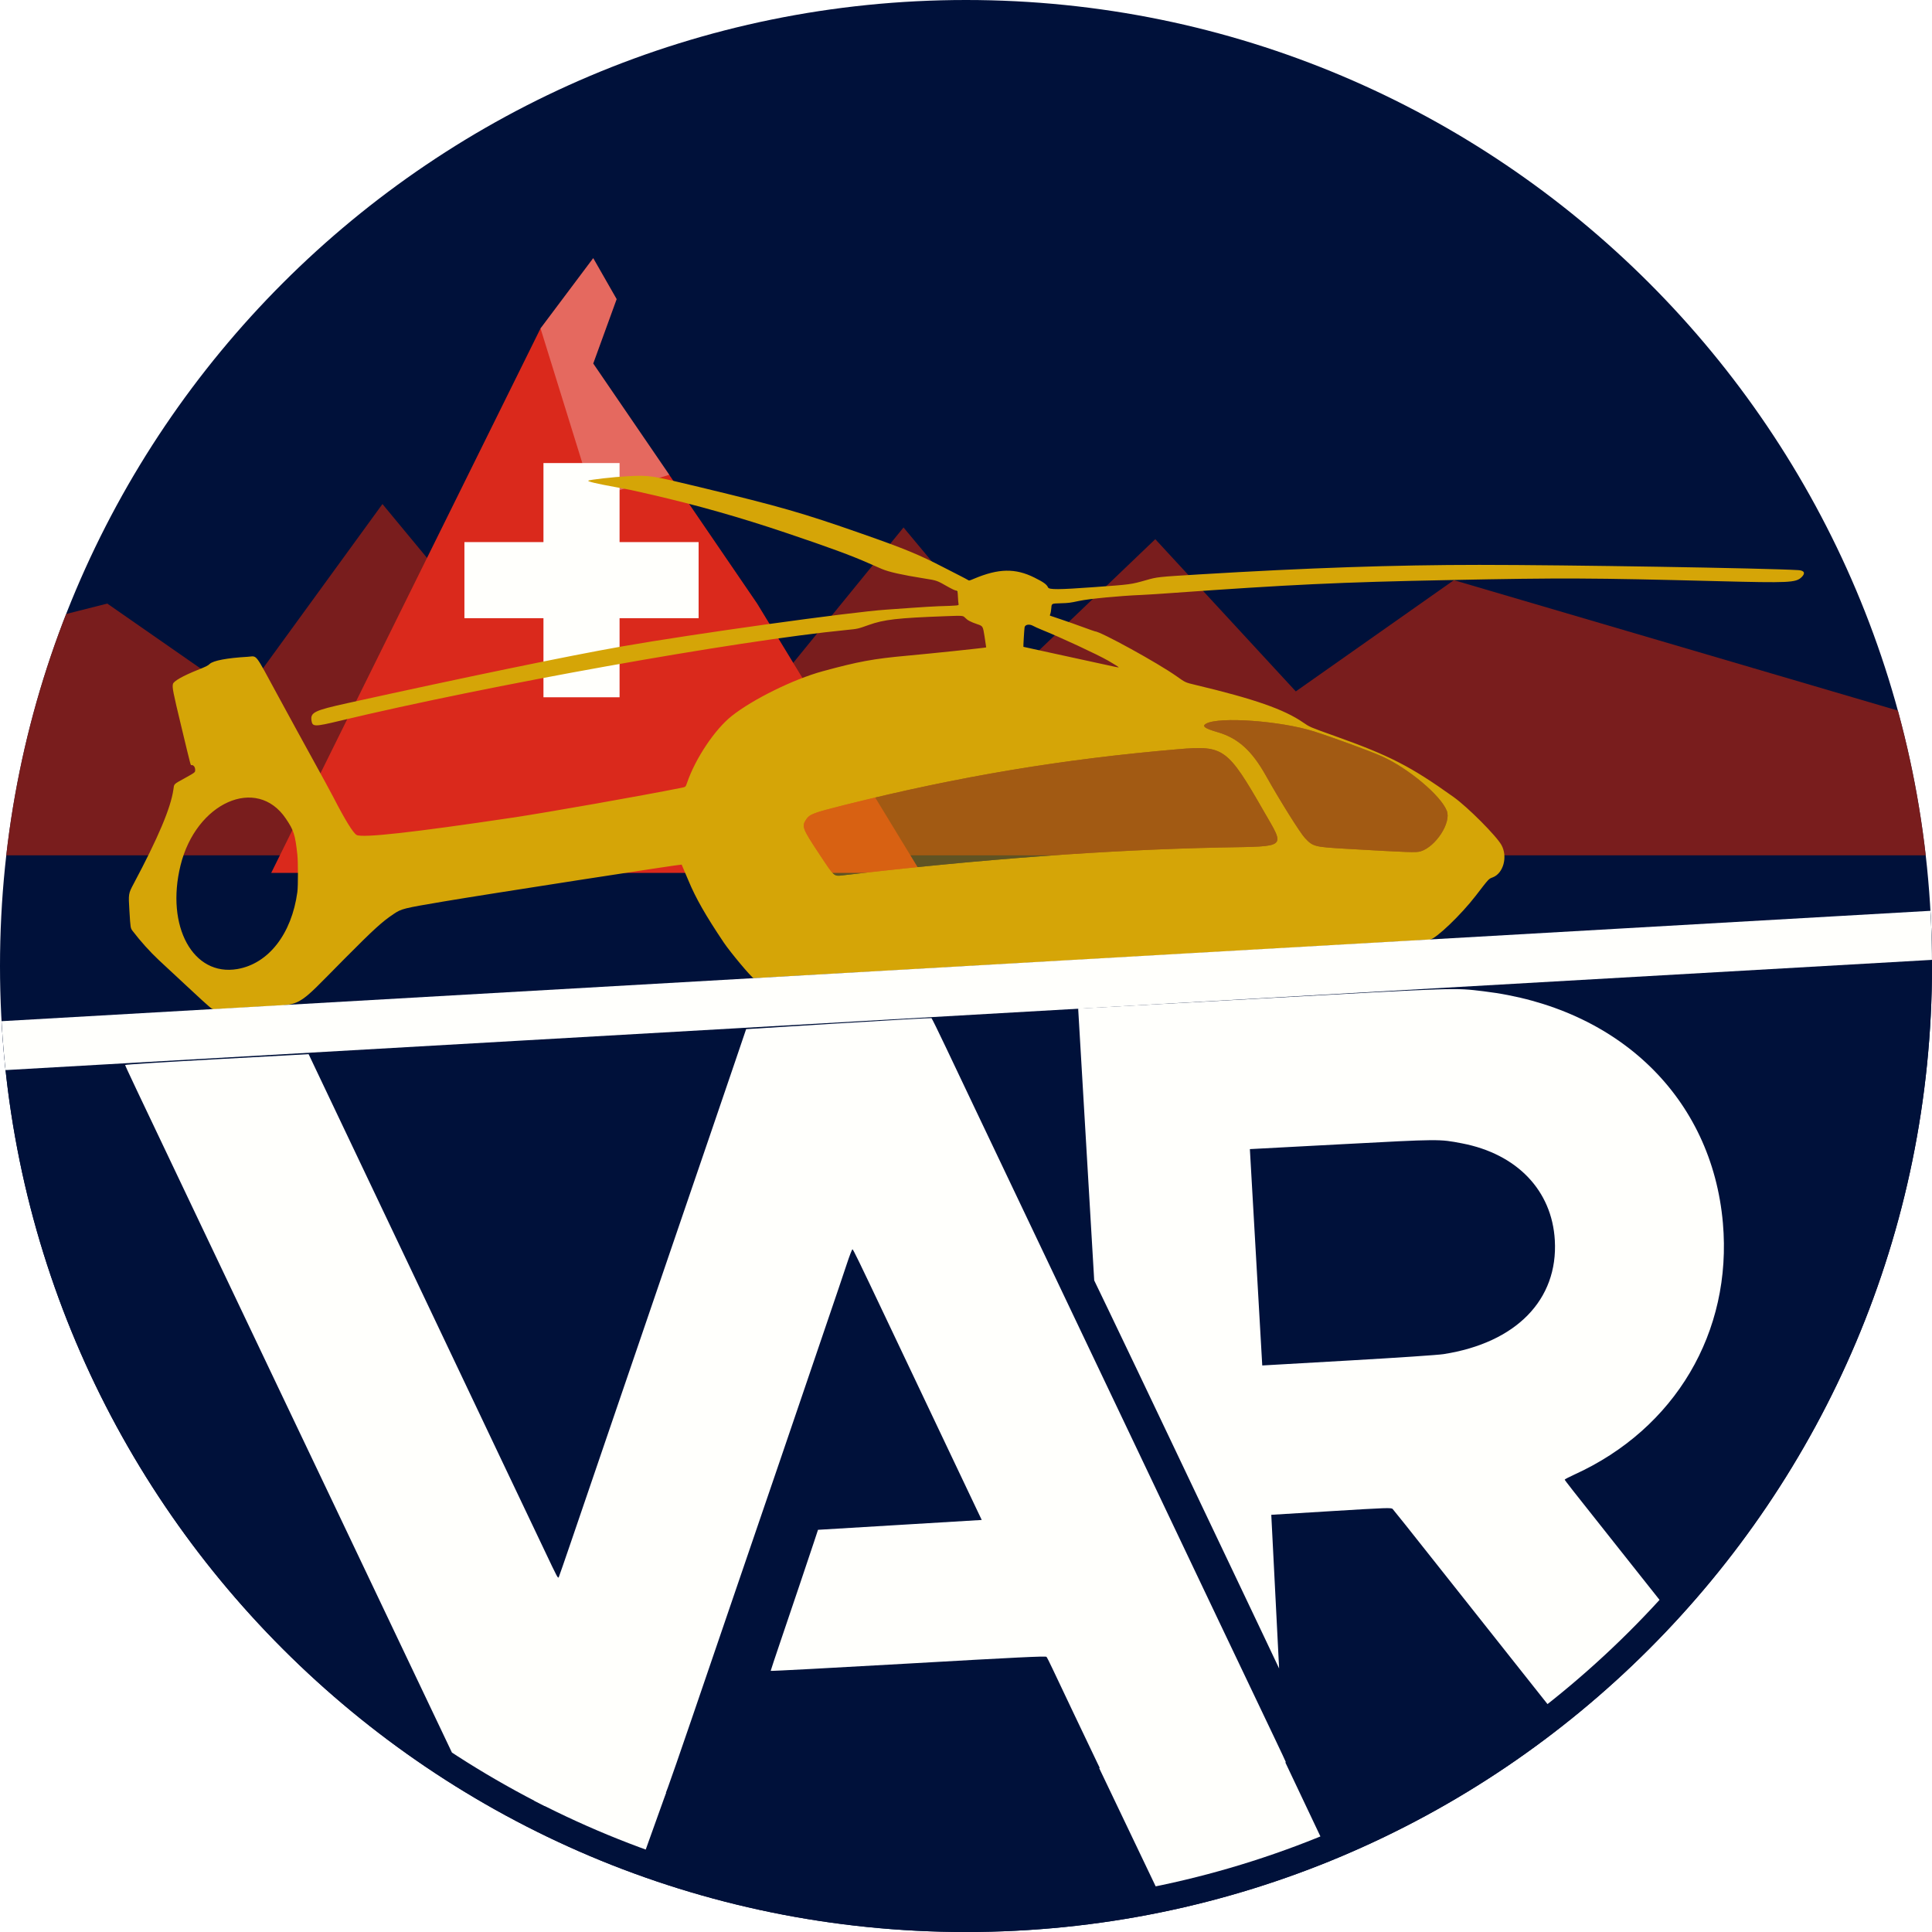
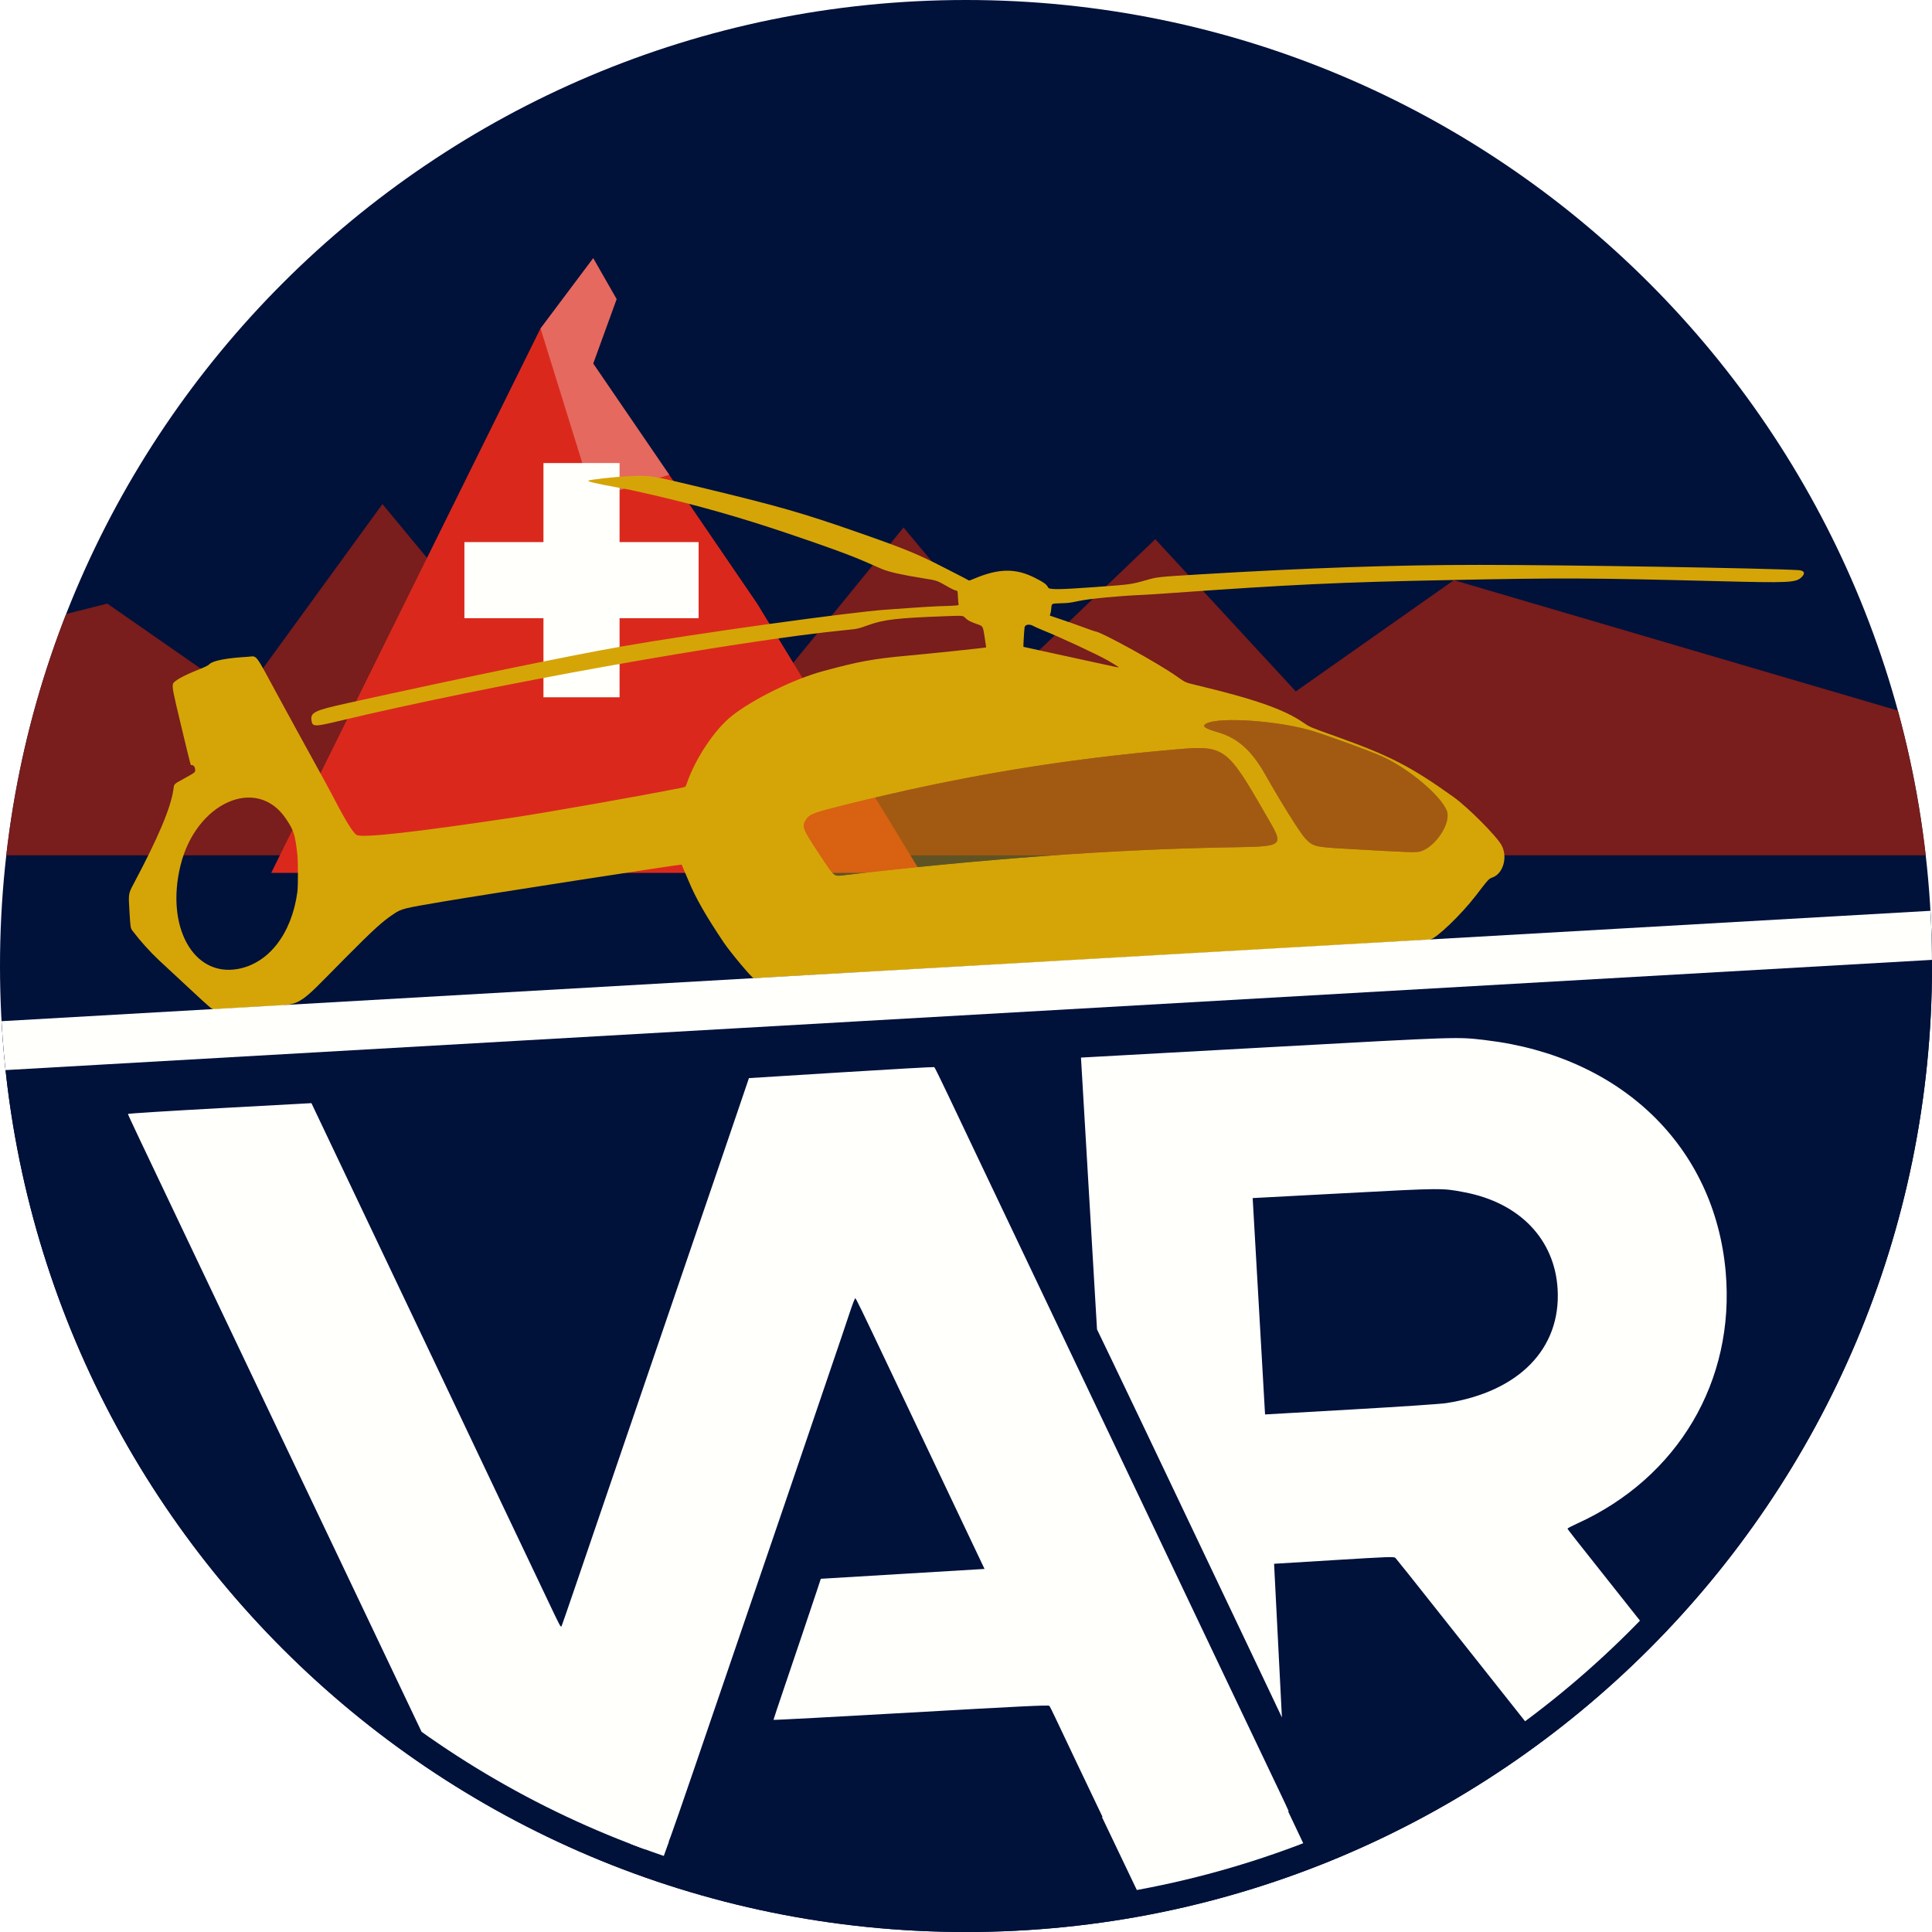
<svg xmlns="http://www.w3.org/2000/svg" viewBox="0 0 512 512" width="512" height="512">
  <defs>
    <clipPath id="e31">
      <circle cx="256" cy="256" r="256" />
    </clipPath>
  </defs>
  <g clip-path="url(#e31)">
    <circle cx="256" cy="256" r="256" fill="#00113A" />
    <defs>
      <clipPath id="o32">
        <rect x="-512" y="-512" width="1536" height="768" transform="rotate(-3.275 256 256)" />
      </clipPath>
    </defs>
    <g clip-path="url(#o32)">
      <g transform="translate(-60,-74.00) translate(256,303.0) scale(0.7758) translate(-256,-303.0)">
        <path d="M-300,300 L40,214 L86,246 L134,180 L182,238 L228,196 L268,242 L312,188 L352,236 L398,192 L446,244 L500,206 L820,300 Z" fill="#8E1F17" opacity=".85" />
        <defs>
          <clipPath id="chm30">
            <path d="M96,306 L188,120 L206,96 L214,110 L206,132 L262,214 L318,306 Z" />
          </clipPath>
        </defs>
        <path d="M96,306 L188,120 L206,96 L214,110 L206,132 L262,214 L318,306 Z" fill="#DA291C" />
        <g clip-path="url(#chm30)">
          <g transform="translate(202,206)">
            <rect x="-13" y="-40" width="26" height="80" fill="#FFFFFC" />
            <rect x="-40" y="-13" width="80" height="26" fill="#FFFFFC" />
          </g>
        </g>
        <path d="M206,96 L214,110 L206,132 L232,170 L206,178 L188,120 Z" fill="#FFFFFC" opacity=".30" />
      </g>
    </g>
    <defs>
      <clipPath id="f33">
        <rect x="-512" y="256" width="1536" height="1024" transform="rotate(-3.275 256 256)" />
      </clipPath>
    </defs>
    <g clip-path="url(#f33)">
      <g transform="rotate(-3.275 256 256)">
        <g transform="translate(0,256)">
          <rect x="-512" y="0" width="1536" height="1024" fill="#00113A" />
        </g>
      </g>
    </g>
    <g fill="#D5A507" transform="translate(34.00,126.11) scale(0.444)">
      <path d="M35.7 305.27C27.86 297.99 20 290.67 18.23 289.02C12.94 284.07 7.26 277.76 2.59 271.63C1.3 269.94 1.3 269.94 0.67 259.67C0.04 249.4 0.04 249.4 3.21 243.43C17.85 215.93 25.31 198.26 26.9 187.33C27.45 183.58 26.65 184.36 34.25 180.13C39.92 176.97 39.91 176.98 39.91 175.49C39.91 173.85 39.02 172.61 37.83 172.6C37.11 172.6 37.81 175.22 31.69 149.81C26.64 128.87 26.11 126.2 26.67 124.15C27.12 122.49 32.62 119.37 41.13 115.95C46.53 113.78 47.49 113.3 48.58 112.26C50.67 110.26 58.97 108.69 71.24 107.99C77.19 107.64 74.98 104.81 89.29 131.15C96.15 143.79 105.73 161.29 110.57 170.04C115.41 178.79 120.75 188.62 122.44 191.88C129.48 205.52 134.23 213.21 136.29 214.34C139.72 216.22 170.18 212.83 229.23 204.01C250.02 200.91 306.75 190.88 330.23 186.17C332.66 185.68 332.66 185.68 333.54 183.12C338.5 168.63 350.1 151.3 360.17 143.32C372.8 133.3 397.13 121.34 414.41 116.63C435.84 110.79 444.66 109.17 464.81 107.34C479.81 105.98 511.76 102.62 512.05 102.38C512.08 102.36 511.65 99.49 511.1 96.01C510.1 89.68 510.1 89.68 506.87 88.58C502.65 87.13 501 86.26 499.45 84.67C498.18 83.37 498.18 83.37 487.88 83.75C459.05 84.82 451.08 85.73 441.9 89.01C435.4 91.33 435.45 91.31 428.8 91.97C362.81 98.45 214.12 125.11 126.21 146.21C111.13 149.83 109.91 149.82 109.35 146.09C108.62 141.18 110.96 140.04 130.7 135.68C199.78 120.43 262.82 107.4 294.63 101.81C336.98 94.36 431.41 81.22 452.54 79.84C455.13 79.67 462.05 79.18 467.91 78.75C473.77 78.33 480.74 77.91 483.41 77.82C496.02 77.41 495.76 77.44 495.55 76.49C495.44 76.03 495.28 74.08 495.18 72.17C495.01 68.69 495.01 68.69 493.75 68.38C493.06 68.2 491.24 67.34 489.71 66.47C482.4 62.32 482.87 62.48 475.05 61.23C461.69 59.09 454.17 57.41 449.82 55.59C448.42 55 444.91 53.47 442.02 52.19C431.61 47.57 418.28 42.66 392.8 34.08C364.87 24.67 339.59 17.5 311.76 11.09C299.95 8.37 299.99 8.38 290.21 6.6C279.38 4.63 274.04 3.36 274.55 2.87C275.14 2.3 289.73 0.65 297.88 0.23C311.16 -0.46 311.55 -0.4 341.15 6.74C389.7 18.46 402.15 22.04 437.97 34.58C462.99 43.33 472.02 47.05 486.52 54.55C489.7 56.2 494.13 58.47 496.36 59.59C498.58 60.72 500.74 61.86 501.14 62.13C501.87 62.62 501.89 62.62 504.82 61.38C519.4 55.23 529.43 55.03 540.79 60.69C546.35 63.46 548.17 64.78 548.98 66.6C549.58 67.97 555.31 67.94 575.92 66.45C598.39 64.83 598.39 64.83 607.34 62.29C614.29 60.32 614.14 60.33 639.56 58.79C703.41 54.93 756.26 53.13 806.36 53.13C858.12 53.13 977.54 55.09 996.82 56.26C1000.43 56.48 1001.17 58.14 998.71 60.49C995.29 63.76 991.43 63.94 948.73 62.85C873.08 60.91 856.08 60.83 788.97 62.17C722.22 63.5 694.67 64.8 620.01 70.11C613.86 70.55 607 70.98 604.77 71.07C591.89 71.59 573.5 73.35 567.47 74.64C561.97 75.82 561.32 75.9 556.36 76.04C551.11 76.19 551.11 76.19 550.94 78.75C550.84 80.16 550.57 81.77 550.34 82.33C550.01 83.11 549.99 83.38 550.24 83.47C550.42 83.53 553.42 84.55 556.9 85.72C560.39 86.9 566.25 88.96 569.93 90.32C573.61 91.67 576.74 92.77 576.89 92.77C580.14 92.77 614.7 111.79 625.81 119.69C630.93 123.34 630.93 123.34 636.87 124.75C672.02 133.12 689.95 139.38 701.29 147.24C705.18 149.93 705.18 149.93 720.24 155.31C752.95 166.98 765.35 173.35 790.99 191.66C799.5 197.73 816.67 214.97 819.64 220.42C823.42 227.36 820.75 237.21 814.42 239.63C811.9 240.59 812.26 240.2 804.25 250.61C795.46 262.02 780.6 276.24 776.87 276.82C775.66 277 373.53 299.94 373.25 299.84C371.87 299.33 359.32 284.34 355.46 278.59C344.66 262.51 338.75 252.16 334.39 241.69C332.21 236.45 330.36 232.1 330.28 232.02C329.97 231.71 213.68 249.73 187.97 254.08C164.08 258.12 163.13 258.35 158.5 261.43C151.54 266.06 146.73 270.44 129.11 288.18C98.73 318.77 105.03 315.29 77.25 316.85C63.91 317.61 52.31 318.29 51.48 318.37C49.96 318.52 49.96 318.52 35.7 305.27ZM65.16 294.35C83.73 291.12 97.51 273.39 100.91 248.38C101.38 244.97 101.37 230.17 100.9 226C99.56 213.99 98.8 211.61 94.02 204.55C76.64 178.83 40.43 194.92 31.18 232.47C22.2 268.91 38.7 298.96 65.16 294.35ZM426.51 238.42C508.82 228.76 585.47 223.14 652.64 221.81C692.24 221.03 690.56 222.48 677.71 200.11C656.08 162.43 653.86 160.82 626.75 163.14C557.73 169.02 495.94 179.34 427.86 196.36C408.78 201.13 406.7 201.91 404.56 205.13C401.84 209.25 402.31 210.47 412.79 226.27C421.54 239.45 421.09 239.05 426.51 238.42ZM771.34 224.12C780.47 221.3 789.76 206.88 786.96 199.86C783.31 190.7 764.16 174.62 748.38 167.48C741.64 164.43 718.63 155.97 707.64 152.51C687.74 146.23 651.12 143.59 643.34 147.88C640.63 149.37 642.43 150.74 649.96 152.91C662.3 156.47 670.56 163.87 679.03 178.98C687.23 193.6 699.29 212.89 702.16 215.99C707.1 221.32 707.66 221.47 727.59 222.62C764.71 224.76 768.81 224.9 771.34 224.12ZM591.15 114.24C591.15 114.08 588 112.11 584.82 110.28C578.3 106.55 556.35 96.34 545.07 91.8C543.08 91 540.82 89.97 540.03 89.52C537.82 88.26 535.19 88.74 534.96 90.44C534.72 92.22 534.14 101.92 534.27 102.04C534.33 102.09 541.55 103.67 550.3 105.55C559.05 107.43 571.61 110.17 578.21 111.63C589.8 114.19 591.15 114.47 591.15 114.24Z" fill-rule="evenodd" />
      <path d="M426.51 238.42C508.82 228.76 585.47 223.14 652.64 221.81C692.24 221.03 690.56 222.48 677.71 200.11C656.08 162.43 653.86 160.82 626.75 163.14C557.73 169.02 495.94 179.34 427.86 196.36C408.78 201.13 406.7 201.91 404.56 205.13C401.84 209.25 402.31 210.47 412.79 226.27C421.54 239.45 421.09 239.05 426.51 238.42ZM771.34 224.12C780.47 221.3 789.76 206.88 786.96 199.86C783.31 190.7 764.16 174.62 748.38 167.48C741.64 164.43 718.63 155.97 707.64 152.51C687.74 146.23 651.12 143.59 643.34 147.88C640.63 149.37 642.43 150.74 649.96 152.91C662.3 156.47 670.56 163.87 679.03 178.98C687.23 193.6 699.29 212.89 702.16 215.99C707.1 221.32 707.66 221.47 727.59 222.62C764.71 224.76 768.81 224.9 771.34 224.12Z" opacity="0.45" />
    </g>
    <g transform="translate(256,256) rotate(-3.275)">
      <rect x="-614.4" y="0" width="1228.8" height="13" fill="#FFFFFC" />
    </g>
    <g transform="rotate(-3.275 256 256)">
      <defs>
        <clipPath id="wc34">
          <circle cx="256" cy="256" r="249.00" />
        </clipPath>
      </defs>
      <g clip-path="url(#wc34)">
-         <g fill="#FFFFFC" transform="translate(32.03,269.00) scale(0.42394)">
+         <g fill="#FFFFFC" transform="translate(32.03,282.00) scale(0.42394)">
          <path d="M195.1 478.09C193.93 477.63 193.3 476.14 173.69 427.85C169.31 417.07 161.96 399.04 157.36 387.77C144.85 357.16 130.53 321.99 124.7 307.6C121.86 300.58 116.25 286.82 112.24 277.02C99.77 246.52 89.4 221.12 84.01 207.84C76.29 188.85 63.1 156.48 36.82 92.04C5.35 14.87 0 1.67 0 1.08C0 0.81 25.85 0.66 57.45 0.74L114.9 0.89L119.73 12.77C122.38 19.3 128.74 34.93 133.87 47.51C145.14 75.16 159.52 110.48 170.14 136.58C174.45 147.19 182.06 165.9 187.05 178.15C196.26 200.76 206.8 226.67 220.74 260.99C224.99 271.44 230.49 284.93 232.96 290.97C235.43 297.02 240.44 309.31 244.09 318.29C251.9 337.51 251.75 337.2 252.42 336.01C252.69 335.53 256.69 325.8 261.33 314.39C269.84 293.41 277.55 274.47 295.12 231.29C300.44 218.23 308.05 199.52 312.04 189.73C318.74 173.26 325.93 155.59 346.48 105.11C350.8 94.49 358.42 75.79 363.41 63.54C368.4 51.29 376.16 32.19 380.66 21.08L388.83 0.89L446.64 0.59C478.44 0.43 504.66 0.45 504.91 0.64C505.16 0.82 508.67 9.11 512.7 19.04C516.73 28.98 524.11 47.13 529.11 59.38C541.84 90.6 555.55 124.24 565.9 149.64C570.75 161.56 578.1 179.6 582.23 189.73C586.36 199.85 593.99 218.56 599.17 231.29C604.36 244.03 612.91 265.01 618.18 277.91C633.59 315.68 644.01 341.24 650.83 358.08C654.35 366.73 659.95 380.49 663.29 388.66C666.63 396.82 673.22 412.99 677.95 424.58C682.68 436.18 689.46 452.8 693.03 461.52C696.6 470.24 699.52 477.52 699.52 477.7C699.52 477.88 673.66 478.03 642.04 478.03L584.56 478.03L581.68 471.05C577.2 460.19 560.23 418.53 557.18 410.93C555.68 407.17 554.19 403.76 553.87 403.36C553.42 402.77 535.39 402.61 467.27 402.61C419.95 402.61 381.24 402.46 381.24 402.26C381.24 402.07 384.56 393.72 388.61 383.71C396.8 363.5 408.21 335.11 412.82 323.49L415.81 315.92L467.08 315.77L518.34 315.62L513.87 304.63C511.41 298.59 505.44 283.89 500.59 271.97C495.75 260.05 487.88 240.68 483.1 228.92C478.32 217.16 470.83 198.72 466.45 187.95C450.59 148.87 447.82 142.25 447.34 142.09C447.07 142 445.2 146.13 443.18 151.28C441.16 156.42 434.67 172.52 428.75 187.05C422.83 201.59 414.81 221.36 410.93 231C407.04 240.63 399.56 259.07 394.3 271.97C376.24 316.27 366.82 339.41 358.64 359.56C345.14 392.83 338.8 408.42 330.37 429.04C311.03 476.38 310.36 477.95 309.1 478.28C307.23 478.79 196.4 478.6 195.1 478.09ZM881.95 474.91C879.81 472 876.03 466.65 856.48 438.84C852.23 432.79 840.49 416.09 830.38 401.72C820.26 387.35 807.21 368.78 801.36 360.45C784.84 336.91 776.14 324.62 775.21 323.48C774.4 322.5 772.01 322.45 736.79 322.59L699.23 322.74L698.93 370.83L698.63 418.92L690.21 398.15C685.57 386.72 677.74 367.49 672.81 355.4C667.87 343.32 660.52 325.28 656.47 315.32C652.42 305.36 644.8 286.65 639.54 273.75C634.28 260.85 625.94 240.41 621.01 228.33C616.08 216.24 608.68 198.2 604.57 188.24L597.09 170.13L596.94 85.03L596.79 -0.07L711.55 0.16C835.48 0.41 832.04 0.32 850.36 3.58C934.1 18.49 989.12 78.21 991.5 156.77C993.56 225.09 954.38 283.51 889.7 308.51C886.35 309.81 883.62 311.05 883.61 311.28C883.61 311.67 888.25 318.33 910.61 350.06C915.44 356.92 922.68 367.21 926.69 372.92C930.71 378.64 938.14 389.19 943.21 396.38C948.28 403.56 955.61 413.98 959.5 419.54C963.39 425.09 972.96 438.72 980.78 449.82C999.57 476.5 1000 477.12 1000 477.61C1000 477.84 973.95 478.03 942.12 478.03C884.24 478.03 884.24 478.03 881.95 474.91ZM812.44 228.62C858.16 224.16 885.99 198.77 885.99 161.52C885.99 130.34 865.44 106.28 831.53 97.74C817.42 94.19 818.24 94.23 756.09 93.98L698.93 93.75L698.93 161.48L698.93 229.22L752.61 229.22C784.27 229.22 808.81 228.97 812.44 228.62Z" fill-rule="evenodd" />
          <path d="M192.83 474.62 L311.60 474.62 L252.04 614.97 L252.04 614.97 ZM582.75 474.62 L697.88 474.62 L780.63 678.62 L666.26 678.62 ZM887.32 474.62 L997.18 474.62 L1138.70 678.62 L1067.96 678.62 Z" />
        </g>
      </g>
    </g>
  </g>
</svg>
